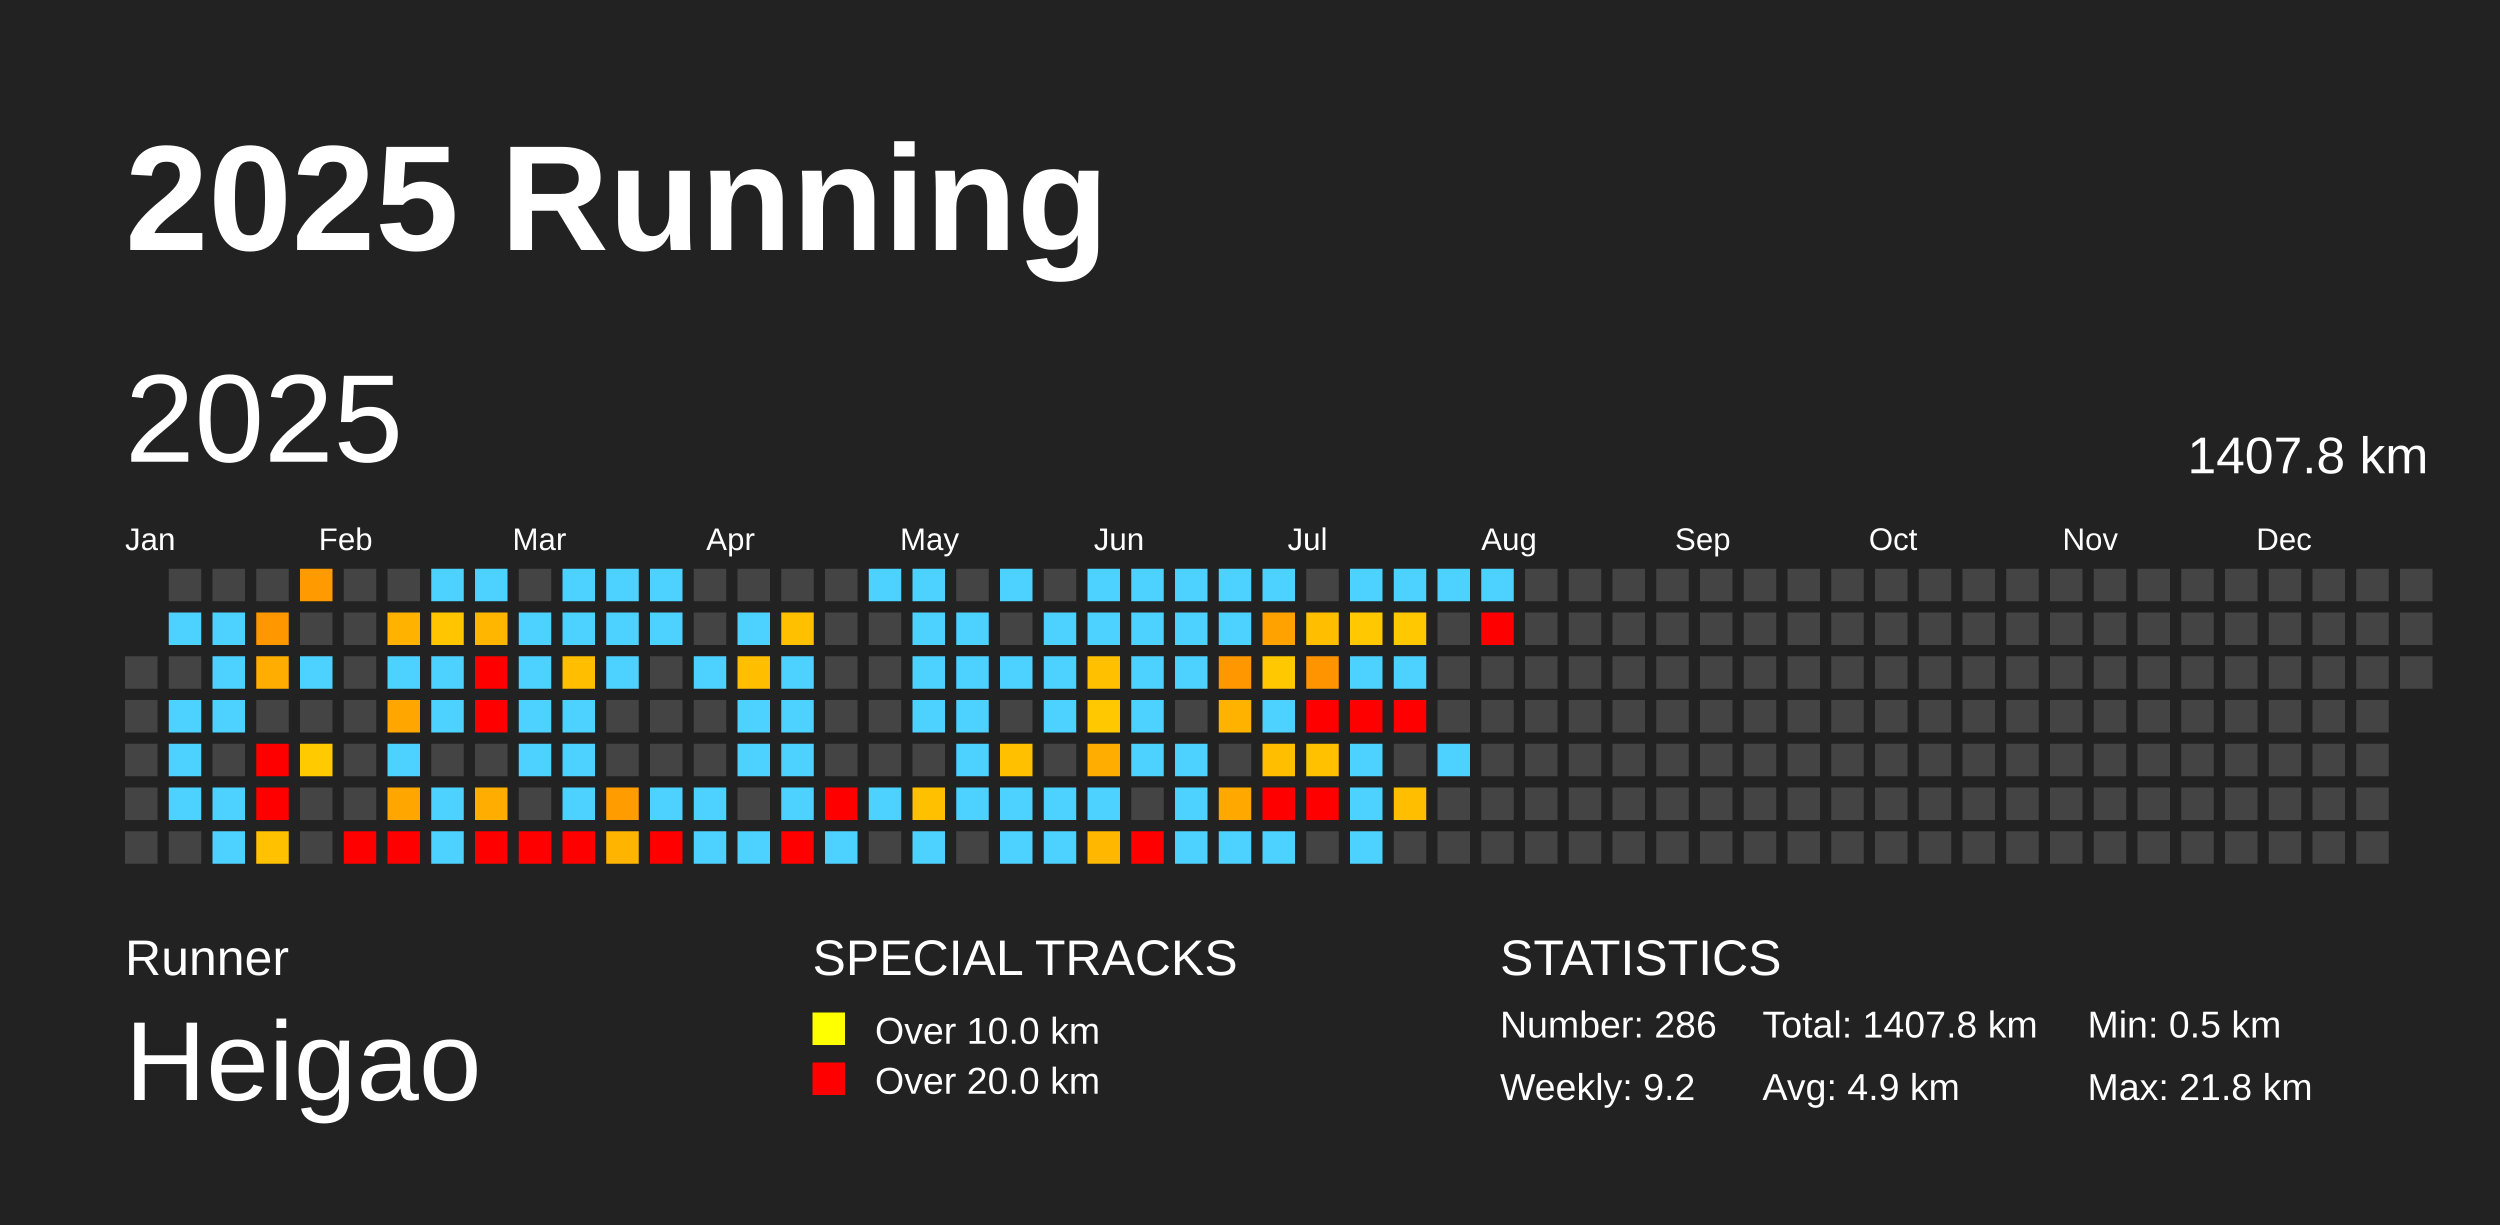
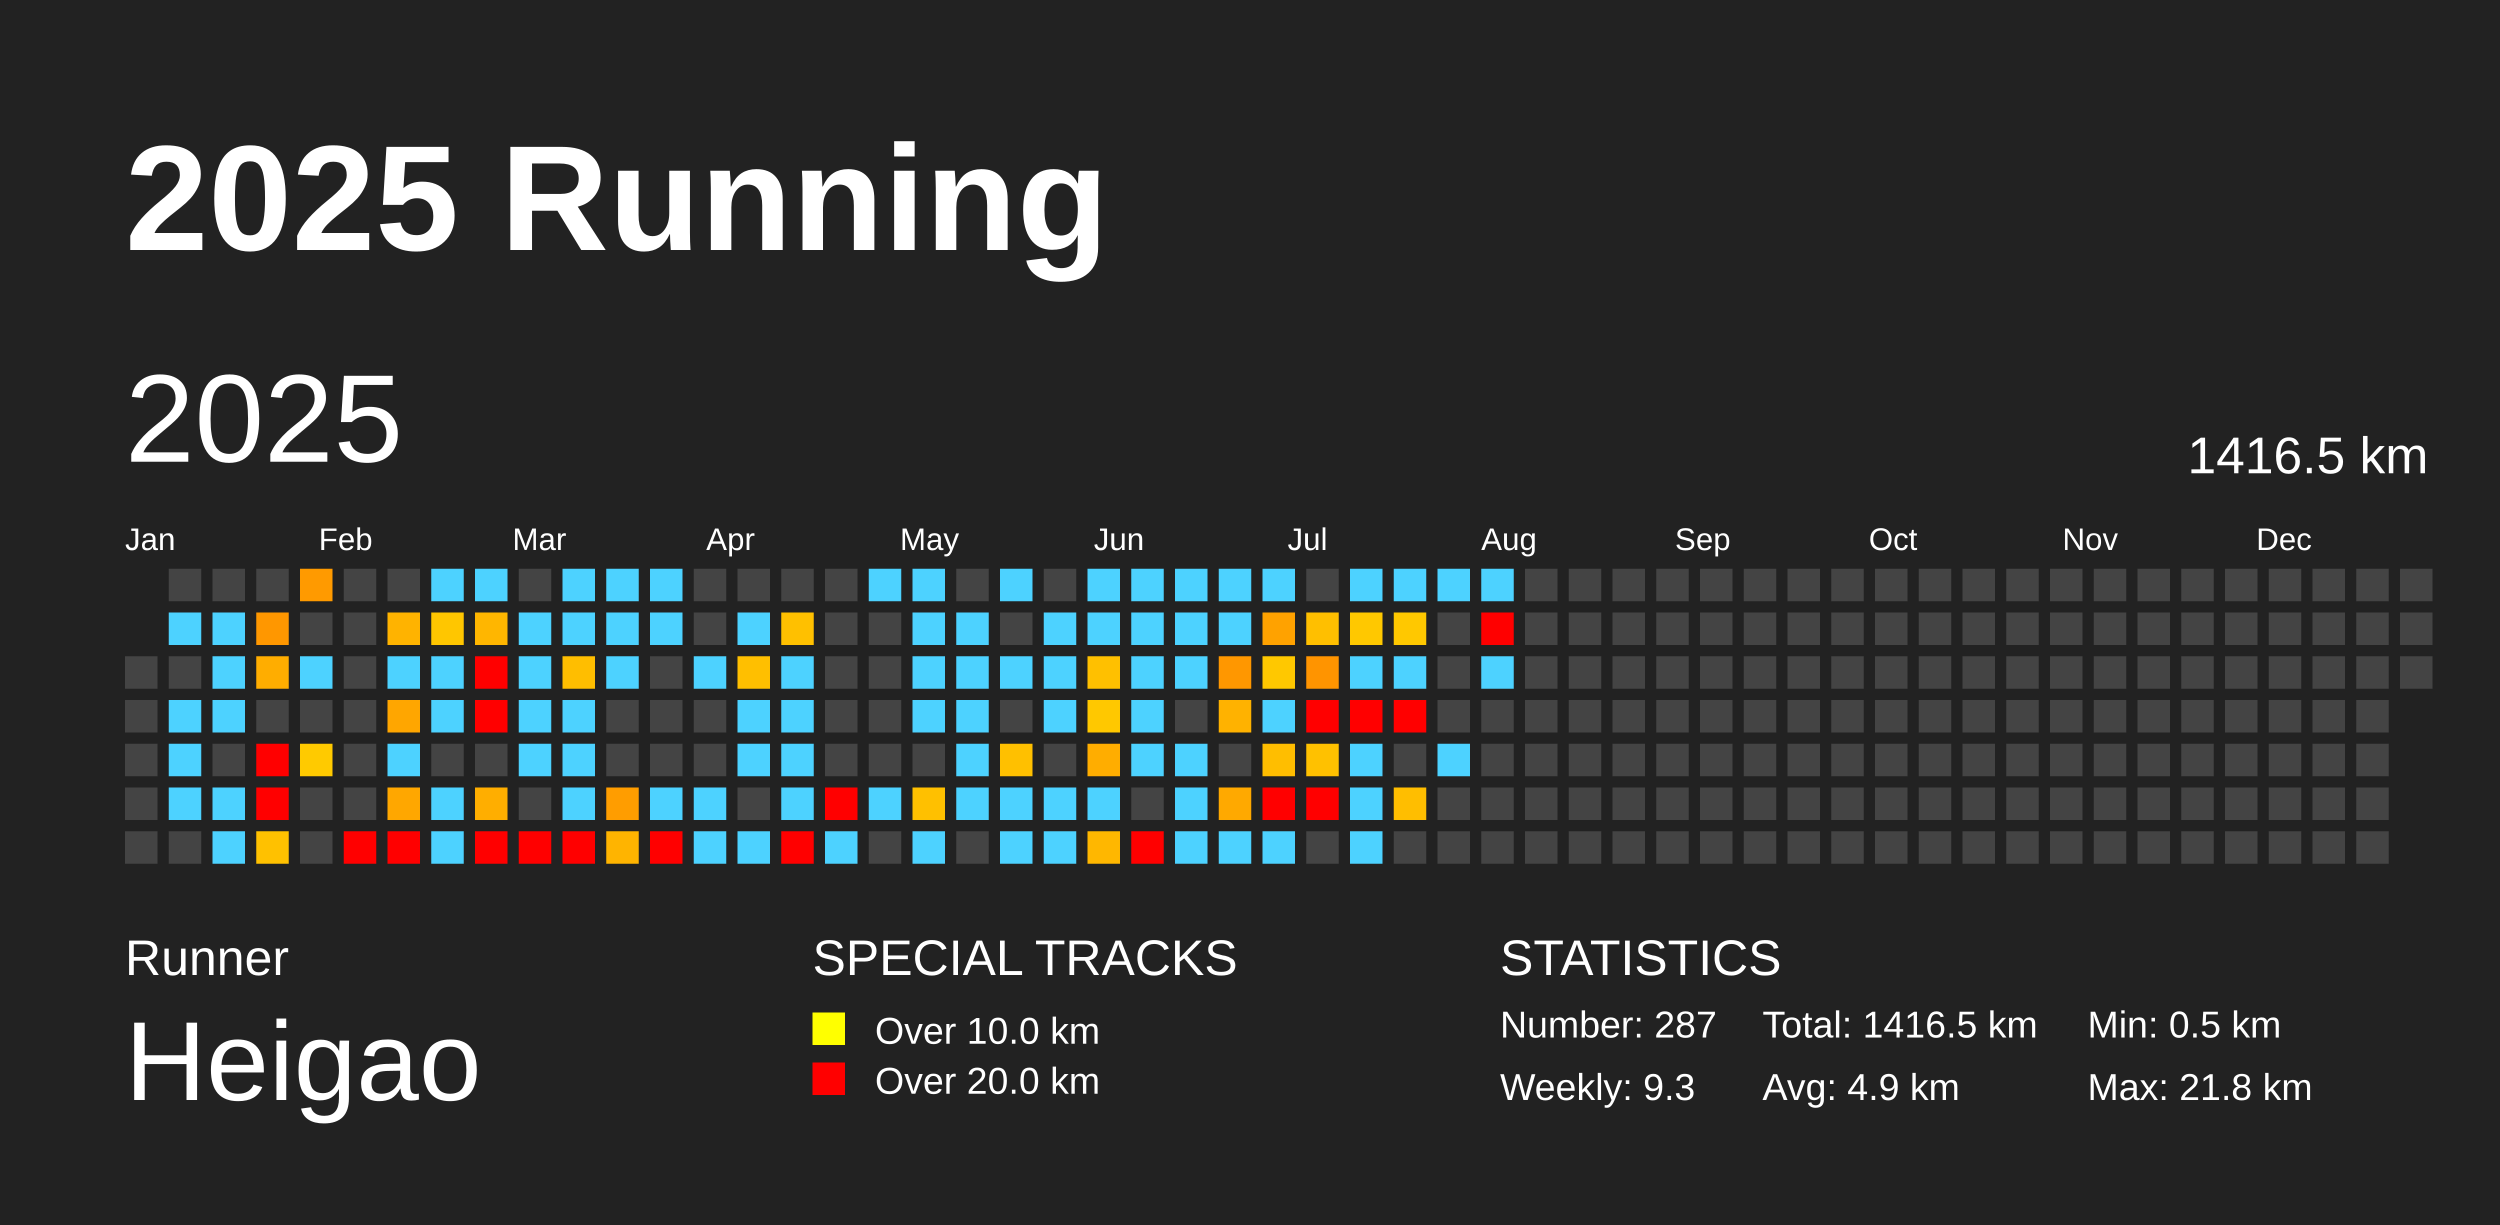
<svg xmlns="http://www.w3.org/2000/svg" baseProfile="full" height="98mm" version="1.1" viewBox="0,0,200,98" width="200mm">
  <defs />
  <rect fill="#222222" height="98" width="200" x="0" y="0" />
  <text fill="#FFFFFF" style="font-size:12px; font-family:Arial; font-weight:bold;" x="10" y="20">2025 Running</text>
  <text fill="#FFFFFF" style="font-size:4px; font-family:Arial" x="10" y="78">Runner</text>
  <text fill="#FFFFFF" style="font-size:9px; font-family:Arial" x="10" y="88">Heigao</text>
  <text fill="#FFFFFF" style="font-size:4px; font-family:Arial" x="65" y="78">SPECIAL TRACKS</text>
  <rect fill="yellow" height="2.6" width="2.6" x="65" y="81" />
  <text fill="#FFFFFF" style="font-size:3px; font-family:Arial" x="70" y="83.5">Over 10.0 km</text>
  <rect fill="red" height="2.6" width="2.6" x="65" y="85" />
  <text fill="#FFFFFF" style="font-size:3px; font-family:Arial" x="70" y="87.5">Over 20.0 km</text>
  <text fill="#FFFFFF" style="font-size:4px; font-family:Arial" x="120" y="78">STATISTICS</text>
-   <text fill="#FFFFFF" style="font-size:3px; font-family:Arial" x="120" y="83">Number: 286</text>
-   <text fill="#FFFFFF" style="font-size:3px; font-family:Arial" x="120" y="88">Weekly: 9.2</text>
-   <text fill="#FFFFFF" style="font-size:3px; font-family:Arial" x="141" y="83">Total: 1407.8 km</text>
+   <text fill="#FFFFFF" style="font-size:3px; font-family:Arial" x="120" y="83">Number: 287</text>
+   <text fill="#FFFFFF" style="font-size:3px; font-family:Arial" x="120" y="88">Weekly: 9.3</text>
+   <text fill="#FFFFFF" style="font-size:3px; font-family:Arial" x="141" y="83">Total: 1416.5 km</text>
  <text fill="#FFFFFF" style="font-size:3px; font-family:Arial" x="141" y="88">Avg: 4.9 km</text>
  <text fill="#FFFFFF" style="font-size:3px; font-family:Arial" x="167" y="83">Min: 0.5 km</text>
  <text fill="#FFFFFF" style="font-size:3px; font-family:Arial" x="167" y="88">Max: 21.8 km</text>
  <text dominant-baseline="hanging" fill="#FFFFFF" style="font-size:10.0px; font-family:Arial;" x="10" y="30">2025</text>
-   <text dominant-baseline="hanging" fill="#FFFFFF" style="font-size:4.125px; font-family:Arial;" x="175" y="35">1407.8 km</text>
+   <text dominant-baseline="hanging" fill="#FFFFFF" style="font-size:4.125px; font-family:Arial;" x="175" y="35">1416.5 km</text>
  <text fill="#FFFFFF" style="font-size:2.5px; font-family:Arial" x="10.0" y="44">Jan</text>
  <text fill="#FFFFFF" style="font-size:2.5px; font-family:Arial" x="25.5" y="44">Feb</text>
  <text fill="#FFFFFF" style="font-size:2.5px; font-family:Arial" x="41.0" y="44">Mar</text>
  <text fill="#FFFFFF" style="font-size:2.5px; font-family:Arial" x="56.5" y="44">Apr</text>
  <text fill="#FFFFFF" style="font-size:2.5px; font-family:Arial" x="72.0" y="44">May</text>
  <text fill="#FFFFFF" style="font-size:2.5px; font-family:Arial" x="87.5" y="44">Jun</text>
  <text fill="#FFFFFF" style="font-size:2.5px; font-family:Arial" x="103.0" y="44">Jul</text>
  <text fill="#FFFFFF" style="font-size:2.5px; font-family:Arial" x="118.5" y="44">Aug</text>
  <text fill="#FFFFFF" style="font-size:2.5px; font-family:Arial" x="134.0" y="44">Sep</text>
  <text fill="#FFFFFF" style="font-size:2.5px; font-family:Arial" x="149.5" y="44">Oct</text>
  <text fill="#FFFFFF" style="font-size:2.5px; font-family:Arial" x="165.0" y="44">Nov</text>
  <text fill="#FFFFFF" style="font-size:2.5px; font-family:Arial" x="180.5" y="44">Dec</text>
  <rect fill="#444444" height="2.6" width="2.6" x="10.0" y="52.5" />
  <rect fill="#444444" height="2.6" width="2.6" x="10.0" y="56.0" />
  <rect fill="#444444" height="2.6" width="2.6" x="10.0" y="59.5" />
  <rect fill="#444444" height="2.6" width="2.6" x="10.0" y="63.0" />
  <rect fill="#444444" height="2.6" width="2.6" x="10.0" y="66.5" />
  <rect fill="#444444" height="2.6" width="2.6" x="13.5" y="45.5" />
  <rect fill="#4dd2ff" height="2.6" width="2.6" x="13.5" y="49.0" />
  <rect fill="#444444" height="2.6" width="2.6" x="13.5" y="52.5" />
  <rect fill="#4dd2ff" height="2.6" width="2.6" x="13.5" y="56.0" />
  <rect fill="#4dd2ff" height="2.6" width="2.6" x="13.5" y="59.5" />
  <rect fill="#4dd2ff" height="2.6" width="2.6" x="13.5" y="63.0" />
  <rect fill="#444444" height="2.6" width="2.6" x="13.5" y="66.5" />
  <rect fill="#444444" height="2.6" width="2.6" x="17.0" y="45.5" />
  <rect fill="#4dd2ff" height="2.6" width="2.6" x="17.0" y="49.0" />
  <rect fill="#4dd2ff" height="2.6" width="2.6" x="17.0" y="52.5" />
  <rect fill="#4dd2ff" height="2.6" width="2.6" x="17.0" y="56.0" />
  <rect fill="#444444" height="2.6" width="2.6" x="17.0" y="59.5" />
  <rect fill="#4dd2ff" height="2.6" width="2.6" x="17.0" y="63.0" />
  <rect fill="#4dd2ff" height="2.6" width="2.6" x="17.0" y="66.5" />
  <rect fill="#444444" height="2.6" width="2.6" x="20.5" y="45.5" />
  <rect fill="#ff9700" height="2.6" width="2.6" x="20.5" y="49.0" />
  <rect fill="#ffad00" height="2.6" width="2.6" x="20.5" y="52.5" />
  <rect fill="#444444" height="2.6" width="2.6" x="20.5" y="56.0" />
  <rect fill="red" height="2.6" width="2.6" x="20.5" y="59.5" />
  <rect fill="red" height="2.6" width="2.6" x="20.5" y="63.0" />
  <rect fill="#ffc100" height="2.6" width="2.6" x="20.5" y="66.5" />
  <rect fill="#ff9a00" height="2.6" width="2.6" x="24.0" y="45.5" />
  <rect fill="#444444" height="2.6" width="2.6" x="24.0" y="49.0" />
  <rect fill="#4dd2ff" height="2.6" width="2.6" x="24.0" y="52.5" />
  <rect fill="#444444" height="2.6" width="2.6" x="24.0" y="56.0" />
  <rect fill="#ffca00" height="2.6" width="2.6" x="24.0" y="59.5" />
  <rect fill="#444444" height="2.6" width="2.6" x="24.0" y="63.0" />
  <rect fill="#444444" height="2.6" width="2.6" x="24.0" y="66.5" />
  <rect fill="#444444" height="2.6" width="2.6" x="27.5" y="45.5" />
  <rect fill="#444444" height="2.6" width="2.6" x="27.5" y="49.0" />
  <rect fill="#444444" height="2.6" width="2.6" x="27.5" y="52.5" />
  <rect fill="#444444" height="2.6" width="2.6" x="27.5" y="56.0" />
  <rect fill="#444444" height="2.6" width="2.6" x="27.5" y="59.5" />
  <rect fill="#444444" height="2.6" width="2.6" x="27.5" y="63.0" />
  <rect fill="red" height="2.6" width="2.6" x="27.5" y="66.5" />
  <rect fill="#444444" height="2.6" width="2.6" x="31.0" y="45.5" />
  <rect fill="#ffb300" height="2.6" width="2.6" x="31.0" y="49.0" />
  <rect fill="#4dd2ff" height="2.6" width="2.6" x="31.0" y="52.5" />
  <rect fill="#ffa600" height="2.6" width="2.6" x="31.0" y="56.0" />
  <rect fill="#4dd2ff" height="2.6" width="2.6" x="31.0" y="59.5" />
  <rect fill="#ffa700" height="2.6" width="2.6" x="31.0" y="63.0" />
  <rect fill="red" height="2.6" width="2.6" x="31.0" y="66.5" />
  <rect fill="#4dd2ff" height="2.6" width="2.6" x="34.5" y="45.5" />
  <rect fill="#ffc600" height="2.6" width="2.6" x="34.5" y="49.0" />
  <rect fill="#4dd2ff" height="2.6" width="2.6" x="34.5" y="52.5" />
  <rect fill="#4dd2ff" height="2.6" width="2.6" x="34.5" y="56.0" />
  <rect fill="#444444" height="2.6" width="2.6" x="34.5" y="59.5" />
  <rect fill="#4dd2ff" height="2.6" width="2.6" x="34.5" y="63.0" />
  <rect fill="#4dd2ff" height="2.6" width="2.6" x="34.5" y="66.5" />
  <rect fill="#4dd2ff" height="2.6" width="2.6" x="38.0" y="45.5" />
  <rect fill="#ffb600" height="2.6" width="2.6" x="38.0" y="49.0" />
  <rect fill="red" height="2.6" width="2.6" x="38.0" y="52.5" />
  <rect fill="red" height="2.6" width="2.6" x="38.0" y="56.0" />
  <rect fill="#444444" height="2.6" width="2.6" x="38.0" y="59.5" />
  <rect fill="#ffae00" height="2.6" width="2.6" x="38.0" y="63.0" />
  <rect fill="red" height="2.6" width="2.6" x="38.0" y="66.5" />
  <rect fill="#444444" height="2.6" width="2.6" x="41.5" y="45.5" />
  <rect fill="#4dd2ff" height="2.6" width="2.6" x="41.5" y="49.0" />
  <rect fill="#4dd2ff" height="2.6" width="2.6" x="41.5" y="52.5" />
  <rect fill="#4dd2ff" height="2.6" width="2.6" x="41.5" y="56.0" />
  <rect fill="#4dd2ff" height="2.6" width="2.6" x="41.5" y="59.5" />
  <rect fill="#444444" height="2.6" width="2.6" x="41.5" y="63.0" />
  <rect fill="red" height="2.6" width="2.6" x="41.5" y="66.5" />
  <rect fill="#4dd2ff" height="2.6" width="2.6" x="45.0" y="45.5" />
  <rect fill="#4dd2ff" height="2.6" width="2.6" x="45.0" y="49.0" />
  <rect fill="#ffbe00" height="2.6" width="2.6" x="45.0" y="52.5" />
  <rect fill="#4dd2ff" height="2.6" width="2.6" x="45.0" y="56.0" />
  <rect fill="#4dd2ff" height="2.6" width="2.6" x="45.0" y="59.5" />
  <rect fill="#4dd2ff" height="2.6" width="2.6" x="45.0" y="63.0" />
  <rect fill="red" height="2.6" width="2.6" x="45.0" y="66.5" />
  <rect fill="#4dd2ff" height="2.6" width="2.6" x="48.5" y="45.5" />
  <rect fill="#4dd2ff" height="2.6" width="2.6" x="48.5" y="49.0" />
  <rect fill="#4dd2ff" height="2.6" width="2.6" x="48.5" y="52.5" />
  <rect fill="#444444" height="2.6" width="2.6" x="48.5" y="56.0" />
  <rect fill="#444444" height="2.6" width="2.6" x="48.5" y="59.5" />
  <rect fill="#ff9d00" height="2.6" width="2.6" x="48.5" y="63.0" />
  <rect fill="#ffb400" height="2.6" width="2.6" x="48.5" y="66.5" />
  <rect fill="#4dd2ff" height="2.6" width="2.6" x="52.0" y="45.5" />
  <rect fill="#4dd2ff" height="2.6" width="2.6" x="52.0" y="49.0" />
  <rect fill="#444444" height="2.6" width="2.6" x="52.0" y="52.5" />
  <rect fill="#444444" height="2.6" width="2.6" x="52.0" y="56.0" />
  <rect fill="#444444" height="2.6" width="2.6" x="52.0" y="59.5" />
  <rect fill="#4dd2ff" height="2.6" width="2.6" x="52.0" y="63.0" />
  <rect fill="red" height="2.6" width="2.6" x="52.0" y="66.5" />
  <rect fill="#444444" height="2.6" width="2.6" x="55.5" y="45.5" />
  <rect fill="#444444" height="2.6" width="2.6" x="55.5" y="49.0" />
  <rect fill="#4dd2ff" height="2.6" width="2.6" x="55.5" y="52.5" />
  <rect fill="#444444" height="2.6" width="2.6" x="55.5" y="56.0" />
  <rect fill="#444444" height="2.6" width="2.6" x="55.5" y="59.5" />
  <rect fill="#4dd2ff" height="2.6" width="2.6" x="55.5" y="63.0" />
  <rect fill="#4dd2ff" height="2.6" width="2.6" x="55.5" y="66.5" />
  <rect fill="#444444" height="2.6" width="2.6" x="59.0" y="45.5" />
  <rect fill="#4dd2ff" height="2.6" width="2.6" x="59.0" y="49.0" />
  <rect fill="#ffbf00" height="2.6" width="2.6" x="59.0" y="52.5" />
  <rect fill="#4dd2ff" height="2.6" width="2.6" x="59.0" y="56.0" />
  <rect fill="#4dd2ff" height="2.6" width="2.6" x="59.0" y="59.5" />
  <rect fill="#444444" height="2.6" width="2.6" x="59.0" y="63.0" />
  <rect fill="#4dd2ff" height="2.6" width="2.6" x="59.0" y="66.5" />
  <rect fill="#444444" height="2.6" width="2.6" x="62.5" y="45.5" />
  <rect fill="#ffc000" height="2.6" width="2.6" x="62.5" y="49.0" />
  <rect fill="#4dd2ff" height="2.6" width="2.6" x="62.5" y="52.5" />
  <rect fill="#4dd2ff" height="2.6" width="2.6" x="62.5" y="56.0" />
  <rect fill="#4dd2ff" height="2.6" width="2.6" x="62.5" y="59.5" />
  <rect fill="#4dd2ff" height="2.6" width="2.6" x="62.5" y="63.0" />
  <rect fill="red" height="2.6" width="2.6" x="62.5" y="66.5" />
  <rect fill="#444444" height="2.6" width="2.6" x="66.0" y="45.5" />
  <rect fill="#444444" height="2.6" width="2.6" x="66.0" y="49.0" />
  <rect fill="#444444" height="2.6" width="2.6" x="66.0" y="52.5" />
  <rect fill="#444444" height="2.6" width="2.6" x="66.0" y="56.0" />
  <rect fill="#444444" height="2.6" width="2.6" x="66.0" y="59.5" />
  <rect fill="red" height="2.6" width="2.6" x="66.0" y="63.0" />
  <rect fill="#4dd2ff" height="2.6" width="2.6" x="66.0" y="66.5" />
  <rect fill="#4dd2ff" height="2.6" width="2.6" x="69.5" y="45.5" />
  <rect fill="#444444" height="2.6" width="2.6" x="69.5" y="49.0" />
  <rect fill="#444444" height="2.6" width="2.6" x="69.5" y="52.5" />
  <rect fill="#444444" height="2.6" width="2.6" x="69.5" y="56.0" />
  <rect fill="#444444" height="2.6" width="2.6" x="69.5" y="59.5" />
  <rect fill="#4dd2ff" height="2.6" width="2.6" x="69.5" y="63.0" />
  <rect fill="#444444" height="2.6" width="2.6" x="69.5" y="66.5" />
  <rect fill="#4dd2ff" height="2.6" width="2.6" x="73.0" y="45.5" />
  <rect fill="#4dd2ff" height="2.6" width="2.6" x="73.0" y="49.0" />
  <rect fill="#4dd2ff" height="2.6" width="2.6" x="73.0" y="52.5" />
  <rect fill="#4dd2ff" height="2.6" width="2.6" x="73.0" y="56.0" />
  <rect fill="#444444" height="2.6" width="2.6" x="73.0" y="59.5" />
  <rect fill="#ffc000" height="2.6" width="2.6" x="73.0" y="63.0" />
  <rect fill="#4dd2ff" height="2.6" width="2.6" x="73.0" y="66.5" />
  <rect fill="#444444" height="2.6" width="2.6" x="76.5" y="45.5" />
  <rect fill="#4dd2ff" height="2.6" width="2.6" x="76.5" y="49.0" />
  <rect fill="#4dd2ff" height="2.6" width="2.6" x="76.5" y="52.5" />
  <rect fill="#4dd2ff" height="2.6" width="2.6" x="76.5" y="56.0" />
  <rect fill="#4dd2ff" height="2.6" width="2.6" x="76.5" y="59.5" />
  <rect fill="#4dd2ff" height="2.6" width="2.6" x="76.5" y="63.0" />
  <rect fill="#444444" height="2.6" width="2.6" x="76.5" y="66.5" />
  <rect fill="#4dd2ff" height="2.6" width="2.6" x="80.0" y="45.5" />
  <rect fill="#444444" height="2.6" width="2.6" x="80.0" y="49.0" />
  <rect fill="#4dd2ff" height="2.6" width="2.6" x="80.0" y="52.5" />
  <rect fill="#444444" height="2.6" width="2.6" x="80.0" y="56.0" />
  <rect fill="#ffc000" height="2.6" width="2.6" x="80.0" y="59.5" />
  <rect fill="#4dd2ff" height="2.6" width="2.6" x="80.0" y="63.0" />
  <rect fill="#4dd2ff" height="2.6" width="2.6" x="80.0" y="66.5" />
  <rect fill="#444444" height="2.6" width="2.6" x="83.5" y="45.5" />
  <rect fill="#4dd2ff" height="2.6" width="2.6" x="83.5" y="49.0" />
  <rect fill="#4dd2ff" height="2.6" width="2.6" x="83.5" y="52.5" />
  <rect fill="#4dd2ff" height="2.6" width="2.6" x="83.5" y="56.0" />
  <rect fill="#444444" height="2.6" width="2.6" x="83.5" y="59.5" />
  <rect fill="#4dd2ff" height="2.6" width="2.6" x="83.5" y="63.0" />
  <rect fill="#4dd2ff" height="2.6" width="2.6" x="83.5" y="66.5" />
  <rect fill="#4dd2ff" height="2.6" width="2.6" x="87.0" y="45.5" />
  <rect fill="#4dd2ff" height="2.6" width="2.6" x="87.0" y="49.0" />
  <rect fill="#ffc000" height="2.6" width="2.6" x="87.0" y="52.5" />
  <rect fill="#ffc800" height="2.6" width="2.6" x="87.0" y="56.0" />
  <rect fill="#ffad00" height="2.6" width="2.6" x="87.0" y="59.5" />
  <rect fill="#4dd2ff" height="2.6" width="2.6" x="87.0" y="63.0" />
  <rect fill="#ffb700" height="2.6" width="2.6" x="87.0" y="66.5" />
  <rect fill="#4dd2ff" height="2.6" width="2.6" x="90.5" y="45.5" />
  <rect fill="#4dd2ff" height="2.6" width="2.6" x="90.5" y="49.0" />
  <rect fill="#4dd2ff" height="2.6" width="2.6" x="90.5" y="52.5" />
  <rect fill="#4dd2ff" height="2.6" width="2.6" x="90.5" y="56.0" />
  <rect fill="#4dd2ff" height="2.6" width="2.6" x="90.5" y="59.5" />
  <rect fill="#444444" height="2.6" width="2.6" x="90.5" y="63.0" />
  <rect fill="red" height="2.6" width="2.6" x="90.5" y="66.5" />
  <rect fill="#4dd2ff" height="2.6" width="2.6" x="94.0" y="45.5" />
  <rect fill="#4dd2ff" height="2.6" width="2.6" x="94.0" y="49.0" />
  <rect fill="#4dd2ff" height="2.6" width="2.6" x="94.0" y="52.5" />
  <rect fill="#444444" height="2.6" width="2.6" x="94.0" y="56.0" />
  <rect fill="#4dd2ff" height="2.6" width="2.6" x="94.0" y="59.5" />
  <rect fill="#4dd2ff" height="2.6" width="2.6" x="94.0" y="63.0" />
  <rect fill="#4dd2ff" height="2.6" width="2.6" x="94.0" y="66.5" />
  <rect fill="#4dd2ff" height="2.6" width="2.6" x="97.5" y="45.5" />
  <rect fill="#4dd2ff" height="2.6" width="2.6" x="97.5" y="49.0" />
  <rect fill="#ff9700" height="2.6" width="2.6" x="97.5" y="52.5" />
  <rect fill="#ffb200" height="2.6" width="2.6" x="97.5" y="56.0" />
  <rect fill="#444444" height="2.6" width="2.6" x="97.5" y="59.5" />
  <rect fill="#ffa900" height="2.6" width="2.6" x="97.5" y="63.0" />
  <rect fill="#4dd2ff" height="2.6" width="2.6" x="97.5" y="66.5" />
  <rect fill="#4dd2ff" height="2.6" width="2.6" x="101.0" y="45.5" />
  <rect fill="#ffa200" height="2.6" width="2.6" x="101.0" y="49.0" />
  <rect fill="#ffc800" height="2.6" width="2.6" x="101.0" y="52.5" />
  <rect fill="#4dd2ff" height="2.6" width="2.6" x="101.0" y="56.0" />
  <rect fill="#ffbe00" height="2.6" width="2.6" x="101.0" y="59.5" />
  <rect fill="red" height="2.6" width="2.6" x="101.0" y="63.0" />
  <rect fill="#4dd2ff" height="2.6" width="2.6" x="101.0" y="66.5" />
  <rect fill="#444444" height="2.6" width="2.6" x="104.5" y="45.5" />
  <rect fill="#ffbf00" height="2.6" width="2.6" x="104.5" y="49.0" />
  <rect fill="#ff9400" height="2.6" width="2.6" x="104.5" y="52.5" />
  <rect fill="red" height="2.6" width="2.6" x="104.5" y="56.0" />
  <rect fill="#ffc100" height="2.6" width="2.6" x="104.5" y="59.5" />
  <rect fill="red" height="2.6" width="2.6" x="104.5" y="63.0" />
  <rect fill="#444444" height="2.6" width="2.6" x="104.5" y="66.5" />
  <rect fill="#4dd2ff" height="2.6" width="2.6" x="108.0" y="45.5" />
  <rect fill="#ffc800" height="2.6" width="2.6" x="108.0" y="49.0" />
  <rect fill="#4dd2ff" height="2.6" width="2.6" x="108.0" y="52.5" />
  <rect fill="red" height="2.6" width="2.6" x="108.0" y="56.0" />
  <rect fill="#4dd2ff" height="2.6" width="2.6" x="108.0" y="59.5" />
  <rect fill="#4dd2ff" height="2.6" width="2.6" x="108.0" y="63.0" />
  <rect fill="#4dd2ff" height="2.6" width="2.6" x="108.0" y="66.5" />
  <rect fill="#4dd2ff" height="2.6" width="2.6" x="111.5" y="45.5" />
  <rect fill="#ffc800" height="2.6" width="2.6" x="111.5" y="49.0" />
  <rect fill="#4dd2ff" height="2.6" width="2.6" x="111.5" y="52.5" />
  <rect fill="red" height="2.6" width="2.6" x="111.5" y="56.0" />
  <rect fill="#444444" height="2.6" width="2.6" x="111.5" y="59.5" />
  <rect fill="#ffbe00" height="2.6" width="2.6" x="111.5" y="63.0" />
  <rect fill="#444444" height="2.6" width="2.6" x="111.5" y="66.5" />
  <rect fill="#4dd2ff" height="2.6" width="2.6" x="115.0" y="45.5" />
  <rect fill="#444444" height="2.6" width="2.6" x="115.0" y="49.0" />
  <rect fill="#444444" height="2.6" width="2.6" x="115.0" y="52.5" />
  <rect fill="#444444" height="2.6" width="2.6" x="115.0" y="56.0" />
  <rect fill="#4dd2ff" height="2.6" width="2.6" x="115.0" y="59.5" />
  <rect fill="#444444" height="2.6" width="2.6" x="115.0" y="63.0" />
  <rect fill="#444444" height="2.6" width="2.6" x="115.0" y="66.5" />
  <rect fill="#4dd2ff" height="2.6" width="2.6" x="118.5" y="45.5" />
  <rect fill="red" height="2.6" width="2.6" x="118.5" y="49.0" />
-   <rect fill="#444444" height="2.6" width="2.6" x="118.5" y="52.5" />
+   <rect fill="#4dd2ff" height="2.6" width="2.6" x="118.5" y="52.5" />
  <rect fill="#444444" height="2.6" width="2.6" x="118.5" y="56.0" />
  <rect fill="#444444" height="2.6" width="2.6" x="118.5" y="59.5" />
  <rect fill="#444444" height="2.6" width="2.6" x="118.5" y="63.0" />
  <rect fill="#444444" height="2.6" width="2.6" x="118.5" y="66.5" />
  <rect fill="#444444" height="2.6" width="2.6" x="122.0" y="45.5" />
  <rect fill="#444444" height="2.6" width="2.6" x="122.0" y="49.0" />
  <rect fill="#444444" height="2.6" width="2.6" x="122.0" y="52.5" />
  <rect fill="#444444" height="2.6" width="2.6" x="122.0" y="56.0" />
  <rect fill="#444444" height="2.6" width="2.6" x="122.0" y="59.5" />
  <rect fill="#444444" height="2.6" width="2.6" x="122.0" y="63.0" />
  <rect fill="#444444" height="2.6" width="2.6" x="122.0" y="66.5" />
  <rect fill="#444444" height="2.6" width="2.6" x="125.5" y="45.5" />
  <rect fill="#444444" height="2.6" width="2.6" x="125.5" y="49.0" />
  <rect fill="#444444" height="2.6" width="2.6" x="125.5" y="52.5" />
  <rect fill="#444444" height="2.6" width="2.6" x="125.5" y="56.0" />
  <rect fill="#444444" height="2.6" width="2.6" x="125.5" y="59.5" />
  <rect fill="#444444" height="2.6" width="2.6" x="125.5" y="63.0" />
  <rect fill="#444444" height="2.6" width="2.6" x="125.5" y="66.5" />
  <rect fill="#444444" height="2.6" width="2.6" x="129.0" y="45.5" />
  <rect fill="#444444" height="2.6" width="2.6" x="129.0" y="49.0" />
  <rect fill="#444444" height="2.6" width="2.6" x="129.0" y="52.5" />
  <rect fill="#444444" height="2.6" width="2.6" x="129.0" y="56.0" />
  <rect fill="#444444" height="2.6" width="2.6" x="129.0" y="59.5" />
  <rect fill="#444444" height="2.6" width="2.6" x="129.0" y="63.0" />
  <rect fill="#444444" height="2.6" width="2.6" x="129.0" y="66.5" />
  <rect fill="#444444" height="2.6" width="2.6" x="132.5" y="45.5" />
  <rect fill="#444444" height="2.6" width="2.6" x="132.5" y="49.0" />
  <rect fill="#444444" height="2.6" width="2.6" x="132.5" y="52.5" />
  <rect fill="#444444" height="2.6" width="2.6" x="132.5" y="56.0" />
  <rect fill="#444444" height="2.6" width="2.6" x="132.5" y="59.5" />
  <rect fill="#444444" height="2.6" width="2.6" x="132.5" y="63.0" />
  <rect fill="#444444" height="2.6" width="2.6" x="132.5" y="66.5" />
  <rect fill="#444444" height="2.6" width="2.6" x="136.0" y="45.5" />
  <rect fill="#444444" height="2.6" width="2.6" x="136.0" y="49.0" />
  <rect fill="#444444" height="2.6" width="2.6" x="136.0" y="52.5" />
  <rect fill="#444444" height="2.6" width="2.6" x="136.0" y="56.0" />
  <rect fill="#444444" height="2.6" width="2.6" x="136.0" y="59.5" />
  <rect fill="#444444" height="2.6" width="2.6" x="136.0" y="63.0" />
  <rect fill="#444444" height="2.6" width="2.6" x="136.0" y="66.5" />
  <rect fill="#444444" height="2.6" width="2.6" x="139.5" y="45.5" />
  <rect fill="#444444" height="2.6" width="2.6" x="139.5" y="49.0" />
  <rect fill="#444444" height="2.6" width="2.6" x="139.5" y="52.5" />
  <rect fill="#444444" height="2.6" width="2.6" x="139.5" y="56.0" />
  <rect fill="#444444" height="2.6" width="2.6" x="139.5" y="59.5" />
  <rect fill="#444444" height="2.6" width="2.6" x="139.5" y="63.0" />
  <rect fill="#444444" height="2.6" width="2.6" x="139.5" y="66.5" />
  <rect fill="#444444" height="2.6" width="2.6" x="143.0" y="45.5" />
  <rect fill="#444444" height="2.6" width="2.6" x="143.0" y="49.0" />
  <rect fill="#444444" height="2.6" width="2.6" x="143.0" y="52.5" />
  <rect fill="#444444" height="2.6" width="2.6" x="143.0" y="56.0" />
  <rect fill="#444444" height="2.6" width="2.6" x="143.0" y="59.5" />
  <rect fill="#444444" height="2.6" width="2.6" x="143.0" y="63.0" />
  <rect fill="#444444" height="2.6" width="2.6" x="143.0" y="66.5" />
  <rect fill="#444444" height="2.6" width="2.6" x="146.5" y="45.5" />
  <rect fill="#444444" height="2.6" width="2.6" x="146.5" y="49.0" />
  <rect fill="#444444" height="2.6" width="2.6" x="146.5" y="52.5" />
  <rect fill="#444444" height="2.6" width="2.6" x="146.5" y="56.0" />
  <rect fill="#444444" height="2.6" width="2.6" x="146.5" y="59.5" />
  <rect fill="#444444" height="2.6" width="2.6" x="146.5" y="63.0" />
  <rect fill="#444444" height="2.6" width="2.6" x="146.5" y="66.5" />
  <rect fill="#444444" height="2.6" width="2.6" x="150.0" y="45.5" />
  <rect fill="#444444" height="2.6" width="2.6" x="150.0" y="49.0" />
  <rect fill="#444444" height="2.6" width="2.6" x="150.0" y="52.5" />
  <rect fill="#444444" height="2.6" width="2.6" x="150.0" y="56.0" />
  <rect fill="#444444" height="2.6" width="2.6" x="150.0" y="59.5" />
  <rect fill="#444444" height="2.6" width="2.6" x="150.0" y="63.0" />
  <rect fill="#444444" height="2.6" width="2.6" x="150.0" y="66.5" />
  <rect fill="#444444" height="2.6" width="2.6" x="153.5" y="45.5" />
  <rect fill="#444444" height="2.6" width="2.6" x="153.5" y="49.0" />
  <rect fill="#444444" height="2.6" width="2.6" x="153.5" y="52.5" />
  <rect fill="#444444" height="2.6" width="2.6" x="153.5" y="56.0" />
  <rect fill="#444444" height="2.6" width="2.6" x="153.5" y="59.5" />
  <rect fill="#444444" height="2.6" width="2.6" x="153.5" y="63.0" />
  <rect fill="#444444" height="2.6" width="2.6" x="153.5" y="66.5" />
  <rect fill="#444444" height="2.6" width="2.6" x="157.0" y="45.5" />
  <rect fill="#444444" height="2.6" width="2.6" x="157.0" y="49.0" />
  <rect fill="#444444" height="2.6" width="2.6" x="157.0" y="52.5" />
  <rect fill="#444444" height="2.6" width="2.6" x="157.0" y="56.0" />
  <rect fill="#444444" height="2.6" width="2.6" x="157.0" y="59.5" />
  <rect fill="#444444" height="2.6" width="2.6" x="157.0" y="63.0" />
  <rect fill="#444444" height="2.6" width="2.6" x="157.0" y="66.5" />
  <rect fill="#444444" height="2.6" width="2.6" x="160.5" y="45.5" />
  <rect fill="#444444" height="2.6" width="2.6" x="160.5" y="49.0" />
  <rect fill="#444444" height="2.6" width="2.6" x="160.5" y="52.5" />
  <rect fill="#444444" height="2.6" width="2.6" x="160.5" y="56.0" />
  <rect fill="#444444" height="2.6" width="2.6" x="160.5" y="59.5" />
  <rect fill="#444444" height="2.6" width="2.6" x="160.5" y="63.0" />
  <rect fill="#444444" height="2.6" width="2.6" x="160.5" y="66.5" />
  <rect fill="#444444" height="2.6" width="2.6" x="164.0" y="45.5" />
  <rect fill="#444444" height="2.6" width="2.6" x="164.0" y="49.0" />
  <rect fill="#444444" height="2.6" width="2.6" x="164.0" y="52.5" />
  <rect fill="#444444" height="2.6" width="2.6" x="164.0" y="56.0" />
  <rect fill="#444444" height="2.6" width="2.6" x="164.0" y="59.5" />
  <rect fill="#444444" height="2.6" width="2.6" x="164.0" y="63.0" />
  <rect fill="#444444" height="2.6" width="2.6" x="164.0" y="66.5" />
  <rect fill="#444444" height="2.6" width="2.6" x="167.5" y="45.5" />
  <rect fill="#444444" height="2.6" width="2.6" x="167.5" y="49.0" />
  <rect fill="#444444" height="2.6" width="2.6" x="167.5" y="52.5" />
  <rect fill="#444444" height="2.6" width="2.6" x="167.5" y="56.0" />
  <rect fill="#444444" height="2.6" width="2.6" x="167.5" y="59.5" />
  <rect fill="#444444" height="2.6" width="2.6" x="167.5" y="63.0" />
  <rect fill="#444444" height="2.6" width="2.6" x="167.5" y="66.5" />
  <rect fill="#444444" height="2.6" width="2.6" x="171.0" y="45.5" />
  <rect fill="#444444" height="2.6" width="2.6" x="171.0" y="49.0" />
  <rect fill="#444444" height="2.6" width="2.6" x="171.0" y="52.5" />
  <rect fill="#444444" height="2.6" width="2.6" x="171.0" y="56.0" />
  <rect fill="#444444" height="2.6" width="2.6" x="171.0" y="59.5" />
  <rect fill="#444444" height="2.6" width="2.6" x="171.0" y="63.0" />
  <rect fill="#444444" height="2.6" width="2.6" x="171.0" y="66.5" />
  <rect fill="#444444" height="2.6" width="2.6" x="174.5" y="45.5" />
  <rect fill="#444444" height="2.6" width="2.6" x="174.5" y="49.0" />
  <rect fill="#444444" height="2.6" width="2.6" x="174.5" y="52.5" />
  <rect fill="#444444" height="2.6" width="2.6" x="174.5" y="56.0" />
  <rect fill="#444444" height="2.6" width="2.6" x="174.5" y="59.5" />
  <rect fill="#444444" height="2.6" width="2.6" x="174.5" y="63.0" />
  <rect fill="#444444" height="2.6" width="2.6" x="174.5" y="66.5" />
  <rect fill="#444444" height="2.6" width="2.6" x="178.0" y="45.5" />
  <rect fill="#444444" height="2.6" width="2.6" x="178.0" y="49.0" />
  <rect fill="#444444" height="2.6" width="2.6" x="178.0" y="52.5" />
  <rect fill="#444444" height="2.6" width="2.6" x="178.0" y="56.0" />
  <rect fill="#444444" height="2.6" width="2.6" x="178.0" y="59.5" />
  <rect fill="#444444" height="2.6" width="2.6" x="178.0" y="63.0" />
  <rect fill="#444444" height="2.6" width="2.6" x="178.0" y="66.5" />
  <rect fill="#444444" height="2.6" width="2.6" x="181.5" y="45.5" />
  <rect fill="#444444" height="2.6" width="2.6" x="181.5" y="49.0" />
  <rect fill="#444444" height="2.6" width="2.6" x="181.5" y="52.5" />
  <rect fill="#444444" height="2.6" width="2.6" x="181.5" y="56.0" />
  <rect fill="#444444" height="2.6" width="2.6" x="181.5" y="59.5" />
  <rect fill="#444444" height="2.6" width="2.6" x="181.5" y="63.0" />
  <rect fill="#444444" height="2.6" width="2.6" x="181.5" y="66.5" />
  <rect fill="#444444" height="2.6" width="2.6" x="185.0" y="45.5" />
  <rect fill="#444444" height="2.6" width="2.6" x="185.0" y="49.0" />
  <rect fill="#444444" height="2.6" width="2.6" x="185.0" y="52.5" />
  <rect fill="#444444" height="2.6" width="2.6" x="185.0" y="56.0" />
  <rect fill="#444444" height="2.6" width="2.6" x="185.0" y="59.5" />
  <rect fill="#444444" height="2.6" width="2.6" x="185.0" y="63.0" />
  <rect fill="#444444" height="2.6" width="2.6" x="185.0" y="66.5" />
  <rect fill="#444444" height="2.6" width="2.6" x="188.5" y="45.5" />
  <rect fill="#444444" height="2.6" width="2.6" x="188.5" y="49.0" />
  <rect fill="#444444" height="2.6" width="2.6" x="188.5" y="52.5" />
  <rect fill="#444444" height="2.6" width="2.6" x="188.5" y="56.0" />
  <rect fill="#444444" height="2.6" width="2.6" x="188.5" y="59.5" />
  <rect fill="#444444" height="2.6" width="2.6" x="188.5" y="63.0" />
  <rect fill="#444444" height="2.6" width="2.6" x="188.5" y="66.5" />
  <rect fill="#444444" height="2.6" width="2.6" x="192.0" y="45.5" />
  <rect fill="#444444" height="2.6" width="2.6" x="192.0" y="49.0" />
  <rect fill="#444444" height="2.6" width="2.6" x="192.0" y="52.5" />
</svg>
